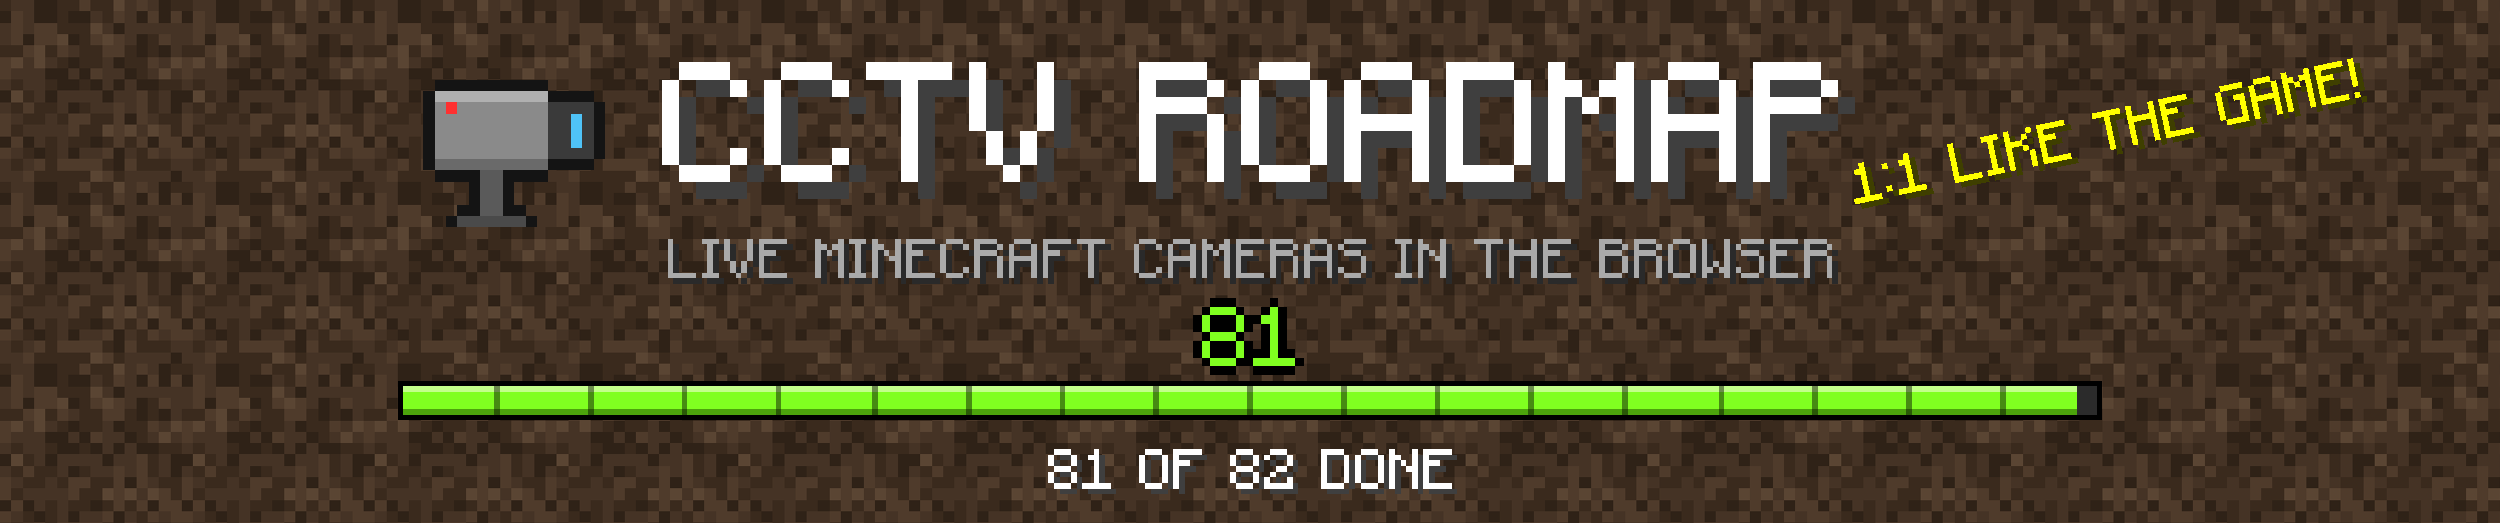
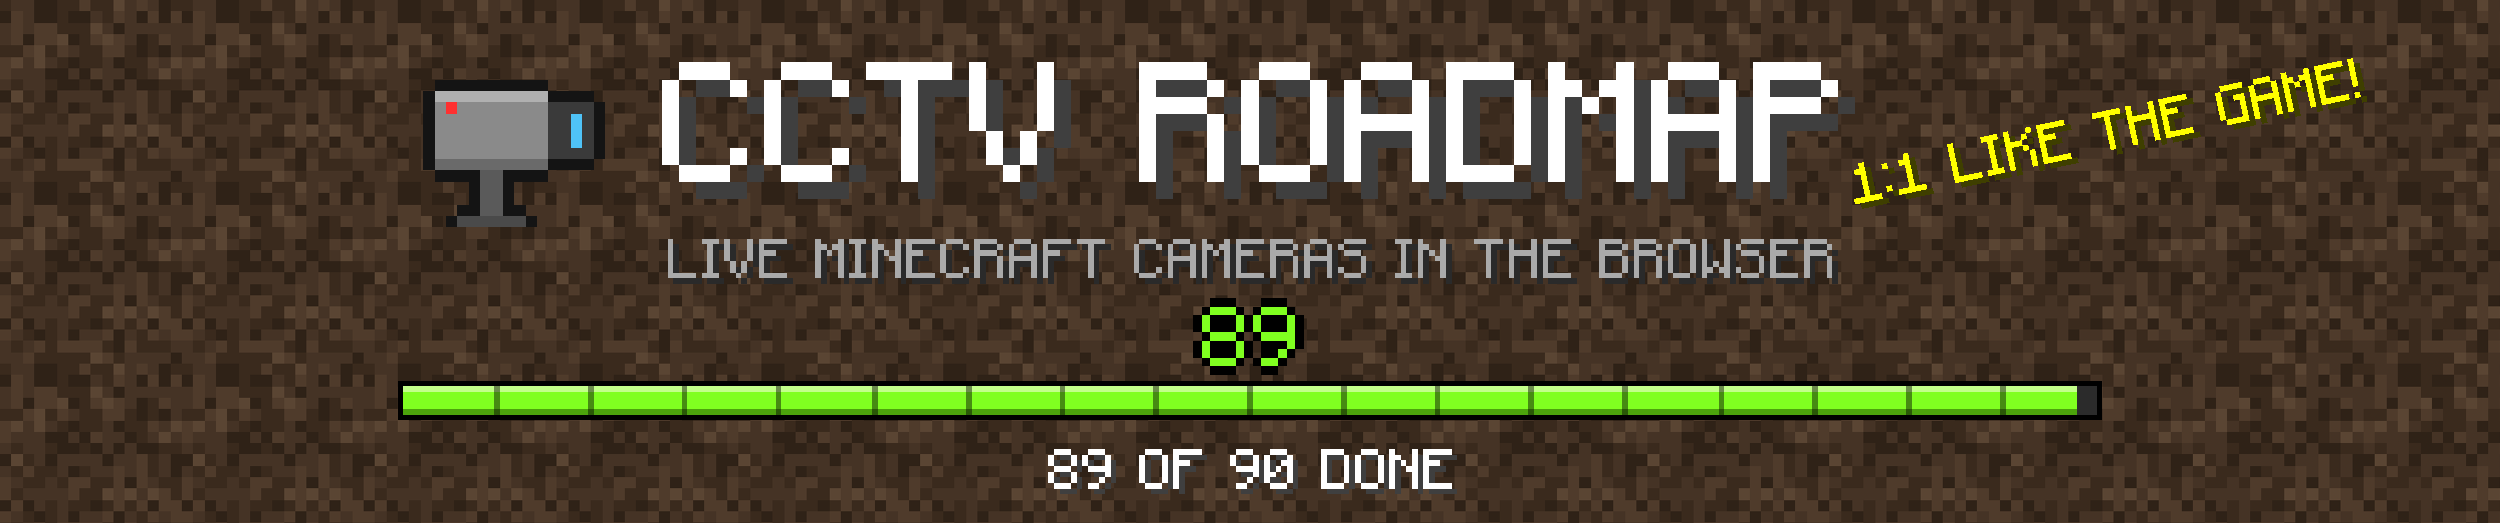
<svg xmlns="http://www.w3.org/2000/svg" width="880" height="184" viewBox="0 0 880 184" shape-rendering="crispEdges" role="img">
  <defs>
    <pattern id="dirt" width="64" height="64" patternUnits="userSpaceOnUse">
      <path fill="#3a2a1d" d="M0 0h4v4h-4zM20 0h8v4h-8zM32 0h8v4h-8zM60 0h4v4h-4zM20 4h4v4h-4zM36 4h4v4h-4zM20 8h12v4h-12zM28 12h4v4h-4zM52 12h4v4h-4zM0 16h8v4h-8zM16 16h4v4h-4zM28 16h8v4h-8zM44 16h4v4h-4zM52 16h4v4h-4zM20 20h4v4h-4zM28 20h8v4h-8zM44 20h8v4h-8zM48 24h4v4h-4zM4 28h4v4h-4zM16 28h4v4h-4zM28 28h4v4h-4zM56 28h8v4h-8zM8 32h4v4h-4zM52 32h4v4h-4zM4 36h4v4h-4zM12 36h8v4h-8zM28 36h4v4h-4zM52 36h4v4h-4zM8 40h8v4h-8zM20 40h4v4h-4zM32 40h8v4h-8zM56 40h8v4h-8zM4 44h4v4h-4zM28 44h8v4h-8zM60 44h4v4h-4zM16 48h4v4h-4zM24 48h8v4h-8zM36 48h4v4h-4zM44 48h4v4h-4zM8 52h4v4h-4zM16 52h4v4h-4zM48 52h4v4h-4zM4 56h4v4h-4zM16 56h4v4h-4zM36 56h4v4h-4zM48 56h12v4h-12zM12 60h20v4h-20zM40 60h4v4h-4z" />
      <path fill="#453325" d="M4 0h8v4h-8zM44 0h4v4h-4zM52 0h4v4h-4zM8 4h4v4h-4zM32 4h4v4h-4zM44 4h4v4h-4zM0 8h4v4h-4zM8 8h4v4h-4zM36 8h4v4h-4zM44 8h20v4h-20zM0 12h4v4h-4zM44 12h4v4h-4zM60 12h4v4h-4zM24 16h4v4h-4zM60 16h4v4h-4zM8 20h4v4h-4zM16 20h4v4h-4zM36 20h4v4h-4zM56 20h4v4h-4zM4 24h12v4h-12zM24 24h4v4h-4zM36 24h8v4h-8zM52 24h4v4h-4zM60 24h4v4h-4zM0 28h4v4h-4zM8 28h8v4h-8zM36 28h4v4h-4zM44 28h4v4h-4zM12 32h4v4h-4zM20 32h16v4h-16zM40 32h8v4h-8zM56 32h4v4h-4zM0 36h4v4h-4zM20 36h4v4h-4zM32 36h8v4h-8zM44 36h4v4h-4zM56 36h4v4h-4zM4 40h4v4h-4zM16 40h4v4h-4zM52 40h4v4h-4zM8 44h16v4h-16zM48 44h4v4h-4zM12 48h4v4h-4zM20 48h4v4h-4zM4 52h4v4h-4zM20 52h4v4h-4zM28 52h8v4h-8zM44 52h4v4h-4zM56 52h4v4h-4zM0 56h4v4h-4zM8 56h4v4h-4zM60 56h4v4h-4zM0 60h8v4h-8zM44 60h16v4h-16z" />
      <path fill="#2f2217" d="M12 0h8v4h-8zM56 0h4v4h-4zM0 4h4v4h-4zM12 4h8v4h-8zM24 4h8v4h-8zM48 4h4v4h-4zM56 4h4v4h-4zM40 8h4v4h-4zM8 12h4v4h-4zM24 12h4v4h-4zM48 12h4v4h-4zM48 16h4v4h-4zM56 16h4v4h-4zM24 20h4v4h-4zM40 20h4v4h-4zM16 24h8v4h-8zM28 24h4v4h-4zM44 24h4v4h-4zM20 28h8v4h-8zM32 28h4v4h-4zM40 28h4v4h-4zM48 28h8v4h-8zM0 32h4v4h-4zM16 32h4v4h-4zM36 32h4v4h-4zM60 32h4v4h-4zM24 36h4v4h-4zM60 36h4v4h-4zM44 40h4v4h-4zM0 48h4v4h-4zM8 48h4v4h-4zM32 48h4v4h-4zM52 48h4v4h-4zM12 52h4v4h-4zM24 52h4v4h-4zM40 52h4v4h-4zM40 56h4v4h-4zM60 60h4v4h-4z" />
      <path fill="#4f3b2b" d="M28 0h4v4h-4zM48 0h4v4h-4zM4 4h4v4h-4zM40 4h4v4h-4zM52 4h4v4h-4zM60 4h4v4h-4zM4 8h4v4h-4zM12 8h8v4h-8zM4 12h4v4h-4zM12 12h8v4h-8zM32 12h4v4h-4zM40 12h4v4h-4zM56 12h4v4h-4zM8 16h4v4h-4zM20 16h4v4h-4zM36 16h8v4h-8zM0 20h4v4h-4zM52 20h4v4h-4zM0 24h4v4h-4zM32 24h4v4h-4zM48 32h4v4h-4zM8 36h4v4h-4zM40 36h4v4h-4zM48 36h4v4h-4zM0 40h4v4h-4zM24 40h8v4h-8zM40 40h4v4h-4zM48 40h4v4h-4zM0 44h4v4h-4zM24 44h4v4h-4zM40 44h4v4h-4zM56 44h4v4h-4zM4 48h4v4h-4zM40 48h4v4h-4zM48 48h4v4h-4zM56 48h8v4h-8zM0 52h4v4h-4zM36 52h4v4h-4zM52 52h4v4h-4zM60 52h4v4h-4zM12 56h4v4h-4zM20 56h16v4h-16zM44 56h4v4h-4zM8 60h4v4h-4zM36 60h4v4h-4z" />
      <path fill="#5a4533" d="M40 0h4v4h-4zM32 8h4v4h-4zM20 12h4v4h-4zM36 12h4v4h-4zM12 16h4v4h-4zM4 20h4v4h-4zM12 20h4v4h-4zM60 20h4v4h-4zM56 24h4v4h-4zM4 32h4v4h-4zM36 44h4v4h-4zM44 44h4v4h-4zM52 44h4v4h-4zM32 60h4v4h-4z" />
    </pattern>
  </defs>
  <rect x="0" y="0" width="880" height="184" fill="url(#dirt)" />
  <path fill="#3f3f3f" d="M245 28h18v6h-18zM239 34h6v6h-6zM263 34h6v6h-6zM239 40h6v6h-6zM239 46h6v6h-6zM239 52h6v6h-6zM239 58h6v6h-6zM263 58h6v6h-6zM245 64h18v6h-18zM281 28h18v6h-18zM275 34h6v6h-6zM299 34h6v6h-6zM275 40h6v6h-6zM275 46h6v6h-6zM275 52h6v6h-6zM275 58h6v6h-6zM299 58h6v6h-6zM281 64h18v6h-18zM311 28h30v6h-30zM323 34h6v6h-6zM323 40h6v6h-6zM323 46h6v6h-6zM323 52h6v6h-6zM323 58h6v6h-6zM323 64h6v6h-6zM347 28h6v6h-6zM371 28h6v6h-6zM347 34h6v6h-6zM371 34h6v6h-6zM347 40h6v6h-6zM371 40h6v6h-6zM347 46h6v6h-6zM371 46h6v6h-6zM353 52h6v6h-6zM365 52h6v6h-6zM353 58h6v6h-6zM365 58h6v6h-6zM359 64h6v6h-6zM407 28h24v6h-24zM407 34h6v6h-6zM431 34h6v6h-6zM407 40h24v6h-24zM407 46h6v6h-6zM431 46h6v6h-6zM407 52h6v6h-6zM431 52h6v6h-6zM407 58h6v6h-6zM431 58h6v6h-6zM407 64h6v6h-6zM431 64h6v6h-6zM449 28h18v6h-18zM443 34h6v6h-6zM467 34h6v6h-6zM443 40h6v6h-6zM467 40h6v6h-6zM443 46h6v6h-6zM467 46h6v6h-6zM443 52h6v6h-6zM467 52h6v6h-6zM443 58h6v6h-6zM467 58h6v6h-6zM449 64h18v6h-18zM485 28h18v6h-18zM479 34h6v6h-6zM503 34h6v6h-6zM479 40h6v6h-6zM503 40h6v6h-6zM479 46h30v6h-30zM479 52h6v6h-6zM503 52h6v6h-6zM479 58h6v6h-6zM503 58h6v6h-6zM479 64h6v6h-6zM503 64h6v6h-6zM515 28h24v6h-24zM515 34h6v6h-6zM539 34h6v6h-6zM515 40h6v6h-6zM539 40h6v6h-6zM515 46h6v6h-6zM539 46h6v6h-6zM515 52h6v6h-6zM539 52h6v6h-6zM515 58h6v6h-6zM539 58h6v6h-6zM515 64h24v6h-24zM551 28h6v6h-6zM575 28h6v6h-6zM551 34h12v6h-12zM569 34h12v6h-12zM551 40h6v6h-6zM563 40h6v6h-6zM575 40h6v6h-6zM551 46h6v6h-6zM575 46h6v6h-6zM551 52h6v6h-6zM575 52h6v6h-6zM551 58h6v6h-6zM575 58h6v6h-6zM551 64h6v6h-6zM575 64h6v6h-6zM593 28h18v6h-18zM587 34h6v6h-6zM611 34h6v6h-6zM587 40h6v6h-6zM611 40h6v6h-6zM587 46h30v6h-30zM587 52h6v6h-6zM611 52h6v6h-6zM587 58h6v6h-6zM611 58h6v6h-6zM587 64h6v6h-6zM611 64h6v6h-6zM623 28h24v6h-24zM623 34h6v6h-6zM647 34h6v6h-6zM623 40h24v6h-24zM623 46h6v6h-6zM623 52h6v6h-6zM623 58h6v6h-6zM623 64h6v6h-6z" />
  <path fill="#ffffff" d="M239 22h18v6h-18zM233 28h6v6h-6zM257 28h6v6h-6zM233 34h6v6h-6zM233 40h6v6h-6zM233 46h6v6h-6zM233 52h6v6h-6zM257 52h6v6h-6zM239 58h18v6h-18zM275 22h18v6h-18zM269 28h6v6h-6zM293 28h6v6h-6zM269 34h6v6h-6zM269 40h6v6h-6zM269 46h6v6h-6zM269 52h6v6h-6zM293 52h6v6h-6zM275 58h18v6h-18zM305 22h30v6h-30zM317 28h6v6h-6zM317 34h6v6h-6zM317 40h6v6h-6zM317 46h6v6h-6zM317 52h6v6h-6zM317 58h6v6h-6zM341 22h6v6h-6zM365 22h6v6h-6zM341 28h6v6h-6zM365 28h6v6h-6zM341 34h6v6h-6zM365 34h6v6h-6zM341 40h6v6h-6zM365 40h6v6h-6zM347 46h6v6h-6zM359 46h6v6h-6zM347 52h6v6h-6zM359 52h6v6h-6zM353 58h6v6h-6zM401 22h24v6h-24zM401 28h6v6h-6zM425 28h6v6h-6zM401 34h24v6h-24zM401 40h6v6h-6zM425 40h6v6h-6zM401 46h6v6h-6zM425 46h6v6h-6zM401 52h6v6h-6zM425 52h6v6h-6zM401 58h6v6h-6zM425 58h6v6h-6zM443 22h18v6h-18zM437 28h6v6h-6zM461 28h6v6h-6zM437 34h6v6h-6zM461 34h6v6h-6zM437 40h6v6h-6zM461 40h6v6h-6zM437 46h6v6h-6zM461 46h6v6h-6zM437 52h6v6h-6zM461 52h6v6h-6zM443 58h18v6h-18zM479 22h18v6h-18zM473 28h6v6h-6zM497 28h6v6h-6zM473 34h6v6h-6zM497 34h6v6h-6zM473 40h30v6h-30zM473 46h6v6h-6zM497 46h6v6h-6zM473 52h6v6h-6zM497 52h6v6h-6zM473 58h6v6h-6zM497 58h6v6h-6zM509 22h24v6h-24zM509 28h6v6h-6zM533 28h6v6h-6zM509 34h6v6h-6zM533 34h6v6h-6zM509 40h6v6h-6zM533 40h6v6h-6zM509 46h6v6h-6zM533 46h6v6h-6zM509 52h6v6h-6zM533 52h6v6h-6zM509 58h24v6h-24zM545 22h6v6h-6zM569 22h6v6h-6zM545 28h12v6h-12zM563 28h12v6h-12zM545 34h6v6h-6zM557 34h6v6h-6zM569 34h6v6h-6zM545 40h6v6h-6zM569 40h6v6h-6zM545 46h6v6h-6zM569 46h6v6h-6zM545 52h6v6h-6zM569 52h6v6h-6zM545 58h6v6h-6zM569 58h6v6h-6zM587 22h18v6h-18zM581 28h6v6h-6zM605 28h6v6h-6zM581 34h6v6h-6zM605 34h6v6h-6zM581 40h30v6h-30zM581 46h6v6h-6zM605 46h6v6h-6zM581 52h6v6h-6zM605 52h6v6h-6zM581 58h6v6h-6zM605 58h6v6h-6zM617 22h24v6h-24zM617 28h6v6h-6zM641 28h6v6h-6zM617 34h24v6h-24zM617 40h6v6h-6zM617 46h6v6h-6zM617 52h6v6h-6zM617 58h6v6h-6z" />
  <path fill="#141414" d="M153 28h40v4h-40zM149 32h4v4h-4zM193 32h16v4h-16zM149 36h4v4h-4zM209 36h4v4h-4zM149 40h4v4h-4zM209 40h4v4h-4zM149 44h4v4h-4zM209 44h4v4h-4zM149 48h4v4h-4zM209 48h4v4h-4zM149 52h4v4h-4zM209 52h4v4h-4zM149 56h4v4h-4zM193 56h16v4h-16zM153 60h16v4h-16zM177 60h16v4h-16zM165 64h4v4h-4zM177 64h4v4h-4zM165 68h4v4h-4zM177 68h4v4h-4zM161 72h8v4h-8zM177 72h8v4h-8zM157 76h4v4h-4zM185 76h4v4h-4z" />
  <path fill="#b0b0b0" d="M153 32h40v4h-40z" />
  <path fill="#8a8a8a" d="M153 36h4v4h-4zM161 36h32v4h-32zM153 40h40v4h-40zM153 44h40v4h-40zM153 48h40v4h-40zM153 52h40v4h-40z" />
  <path fill="#ff3030" d="M157 36h4v4h-4z" />
  <path fill="#3a3a3a" d="M193 36h16v4h-16zM193 40h8v4h-8zM205 40h4v4h-4zM193 44h8v4h-8zM205 44h4v4h-4zM193 48h8v4h-8zM205 48h4v4h-4zM193 52h16v4h-16z" />
  <path fill="#4fc3f7" d="M201 40h4v4h-4zM201 44h4v4h-4zM201 48h4v4h-4z" />
  <path fill="#6a6a6a" d="M153 56h40v4h-40z" />
  <path fill="#5a5a5a" d="M169 60h8v4h-8zM169 64h8v4h-8zM169 68h8v4h-8zM169 72h8v4h-8z" />
  <path fill="#4a4a4a" d="M161 76h24v4h-24z" />
  <g transform="translate(653 72) rotate(-12)">
    <path fill="#3f3f00" d="M6 -12h2v2h-2zM4 -10h4v2h-4zM6 -8h2v2h-2zM6 -6h2v2h-2zM6 -4h2v2h-2zM6 -2h2v2h-2zM2 0h10v2h-10zM14 -10h2v2h-2zM14 -2h2v2h-2zM22 -12h2v2h-2zM20 -10h4v2h-4zM22 -8h2v2h-2zM22 -6h2v2h-2zM22 -4h2v2h-2zM22 -2h2v2h-2zM18 0h10v2h-10zM38 -12h2v2h-2zM38 -10h2v2h-2zM38 -8h2v2h-2zM38 -6h2v2h-2zM38 -4h2v2h-2zM38 -2h2v2h-2zM38 0h10v2h-10zM50 -12h6v2h-6zM52 -10h2v2h-2zM52 -8h2v2h-2zM52 -6h2v2h-2zM52 -4h2v2h-2zM52 -2h2v2h-2zM50 0h6v2h-6zM58 -12h2v2h-2zM66 -12h2v2h-2zM58 -10h2v2h-2zM64 -10h2v2h-2zM58 -8h6v2h-6zM58 -6h2v2h-2zM64 -6h2v2h-2zM58 -4h2v2h-2zM66 -4h2v2h-2zM58 -2h2v2h-2zM66 -2h2v2h-2zM58 0h2v2h-2zM66 0h2v2h-2zM70 -12h10v2h-10zM70 -10h2v2h-2zM70 -8h6v2h-6zM70 -6h2v2h-2zM70 -4h2v2h-2zM70 -2h2v2h-2zM70 0h10v2h-10zM90 -12h10v2h-10zM94 -10h2v2h-2zM94 -8h2v2h-2zM94 -6h2v2h-2zM94 -4h2v2h-2zM94 -2h2v2h-2zM94 0h2v2h-2zM102 -12h2v2h-2zM110 -12h2v2h-2zM102 -10h2v2h-2zM110 -10h2v2h-2zM102 -8h10v2h-10zM102 -6h2v2h-2zM110 -6h2v2h-2zM102 -4h2v2h-2zM110 -4h2v2h-2zM102 -2h2v2h-2zM110 -2h2v2h-2zM102 0h2v2h-2zM110 0h2v2h-2zM114 -12h10v2h-10zM114 -10h2v2h-2zM114 -8h6v2h-6zM114 -6h2v2h-2zM114 -4h2v2h-2zM114 -2h2v2h-2zM114 0h10v2h-10zM136 -12h8v2h-8zM134 -10h2v2h-2zM134 -8h2v2h-2zM140 -8h4v2h-4zM134 -6h2v2h-2zM142 -6h2v2h-2zM134 -4h2v2h-2zM142 -4h2v2h-2zM134 -2h2v2h-2zM142 -2h2v2h-2zM136 0h8v2h-8zM148 -12h6v2h-6zM146 -10h2v2h-2zM154 -10h2v2h-2zM146 -8h2v2h-2zM154 -8h2v2h-2zM146 -6h10v2h-10zM146 -4h2v2h-2zM154 -4h2v2h-2zM146 -2h2v2h-2zM154 -2h2v2h-2zM146 0h2v2h-2zM154 0h2v2h-2zM158 -12h2v2h-2zM166 -12h2v2h-2zM158 -10h4v2h-4zM164 -10h4v2h-4zM158 -8h2v2h-2zM162 -8h2v2h-2zM166 -8h2v2h-2zM158 -6h2v2h-2zM166 -6h2v2h-2zM158 -4h2v2h-2zM166 -4h2v2h-2zM158 -2h2v2h-2zM166 -2h2v2h-2zM158 0h2v2h-2zM166 0h2v2h-2zM170 -12h10v2h-10zM170 -10h2v2h-2zM170 -8h6v2h-6zM170 -6h2v2h-2zM170 -4h2v2h-2zM170 -2h2v2h-2zM170 0h10v2h-10zM182 -12h2v2h-2zM182 -10h2v2h-2zM182 -8h2v2h-2zM182 -6h2v2h-2zM182 -4h2v2h-2zM182 0h2v2h-2z" />
    <path fill="#ffff00" d="M4 -14h2v2h-2zM2 -12h4v2h-4zM4 -10h2v2h-2zM4 -8h2v2h-2zM4 -6h2v2h-2zM4 -4h2v2h-2zM0 -2h10v2h-10zM12 -12h2v2h-2zM12 -4h2v2h-2zM20 -14h2v2h-2zM18 -12h4v2h-4zM20 -10h2v2h-2zM20 -8h2v2h-2zM20 -6h2v2h-2zM20 -4h2v2h-2zM16 -2h10v2h-10zM36 -14h2v2h-2zM36 -12h2v2h-2zM36 -10h2v2h-2zM36 -8h2v2h-2zM36 -6h2v2h-2zM36 -4h2v2h-2zM36 -2h10v2h-10zM48 -14h6v2h-6zM50 -12h2v2h-2zM50 -10h2v2h-2zM50 -8h2v2h-2zM50 -6h2v2h-2zM50 -4h2v2h-2zM48 -2h6v2h-6zM56 -14h2v2h-2zM64 -14h2v2h-2zM56 -12h2v2h-2zM62 -12h2v2h-2zM56 -10h6v2h-6zM56 -8h2v2h-2zM62 -8h2v2h-2zM56 -6h2v2h-2zM64 -6h2v2h-2zM56 -4h2v2h-2zM64 -4h2v2h-2zM56 -2h2v2h-2zM64 -2h2v2h-2zM68 -14h10v2h-10zM68 -12h2v2h-2zM68 -10h6v2h-6zM68 -8h2v2h-2zM68 -6h2v2h-2zM68 -4h2v2h-2zM68 -2h10v2h-10zM88 -14h10v2h-10zM92 -12h2v2h-2zM92 -10h2v2h-2zM92 -8h2v2h-2zM92 -6h2v2h-2zM92 -4h2v2h-2zM92 -2h2v2h-2zM100 -14h2v2h-2zM108 -14h2v2h-2zM100 -12h2v2h-2zM108 -12h2v2h-2zM100 -10h10v2h-10zM100 -8h2v2h-2zM108 -8h2v2h-2zM100 -6h2v2h-2zM108 -6h2v2h-2zM100 -4h2v2h-2zM108 -4h2v2h-2zM100 -2h2v2h-2zM108 -2h2v2h-2zM112 -14h10v2h-10zM112 -12h2v2h-2zM112 -10h6v2h-6zM112 -8h2v2h-2zM112 -6h2v2h-2zM112 -4h2v2h-2zM112 -2h10v2h-10zM134 -14h8v2h-8zM132 -12h2v2h-2zM132 -10h2v2h-2zM138 -10h4v2h-4zM132 -8h2v2h-2zM140 -8h2v2h-2zM132 -6h2v2h-2zM140 -6h2v2h-2zM132 -4h2v2h-2zM140 -4h2v2h-2zM134 -2h8v2h-8zM146 -14h6v2h-6zM144 -12h2v2h-2zM152 -12h2v2h-2zM144 -10h2v2h-2zM152 -10h2v2h-2zM144 -8h10v2h-10zM144 -6h2v2h-2zM152 -6h2v2h-2zM144 -4h2v2h-2zM152 -4h2v2h-2zM144 -2h2v2h-2zM152 -2h2v2h-2zM156 -14h2v2h-2zM164 -14h2v2h-2zM156 -12h4v2h-4zM162 -12h4v2h-4zM156 -10h2v2h-2zM160 -10h2v2h-2zM164 -10h2v2h-2zM156 -8h2v2h-2zM164 -8h2v2h-2zM156 -6h2v2h-2zM164 -6h2v2h-2zM156 -4h2v2h-2zM164 -4h2v2h-2zM156 -2h2v2h-2zM164 -2h2v2h-2zM168 -14h10v2h-10zM168 -12h2v2h-2zM168 -10h6v2h-6zM168 -8h2v2h-2zM168 -6h2v2h-2zM168 -4h2v2h-2zM168 -2h10v2h-10zM180 -14h2v2h-2zM180 -12h2v2h-2zM180 -10h2v2h-2zM180 -8h2v2h-2zM180 -6h2v2h-2zM180 -2h2v2h-2z" />
  </g>
  <path fill="#2a2a2a" d="M237 86h2v2h-2zM237 88h2v2h-2zM237 90h2v2h-2zM237 92h2v2h-2zM237 94h2v2h-2zM237 96h2v2h-2zM237 98h10v2h-10zM249 86h6v2h-6zM251 88h2v2h-2zM251 90h2v2h-2zM251 92h2v2h-2zM251 94h2v2h-2zM251 96h2v2h-2zM249 98h6v2h-6zM257 86h2v2h-2zM265 86h2v2h-2zM257 88h2v2h-2zM265 88h2v2h-2zM257 90h2v2h-2zM265 90h2v2h-2zM257 92h2v2h-2zM265 92h2v2h-2zM259 94h2v2h-2zM263 94h2v2h-2zM259 96h2v2h-2zM263 96h2v2h-2zM261 98h2v2h-2zM269 86h10v2h-10zM269 88h2v2h-2zM269 90h6v2h-6zM269 92h2v2h-2zM269 94h2v2h-2zM269 96h2v2h-2zM269 98h10v2h-10zM289 86h2v2h-2zM297 86h2v2h-2zM289 88h4v2h-4zM295 88h4v2h-4zM289 90h2v2h-2zM293 90h2v2h-2zM297 90h2v2h-2zM289 92h2v2h-2zM297 92h2v2h-2zM289 94h2v2h-2zM297 94h2v2h-2zM289 96h2v2h-2zM297 96h2v2h-2zM289 98h2v2h-2zM297 98h2v2h-2zM301 86h6v2h-6zM303 88h2v2h-2zM303 90h2v2h-2zM303 92h2v2h-2zM303 94h2v2h-2zM303 96h2v2h-2zM301 98h6v2h-6zM309 86h2v2h-2zM317 86h2v2h-2zM309 88h4v2h-4zM317 88h2v2h-2zM309 90h2v2h-2zM313 90h2v2h-2zM317 90h2v2h-2zM309 92h2v2h-2zM315 92h4v2h-4zM309 94h2v2h-2zM317 94h2v2h-2zM309 96h2v2h-2zM317 96h2v2h-2zM309 98h2v2h-2zM317 98h2v2h-2zM321 86h10v2h-10zM321 88h2v2h-2zM321 90h6v2h-6zM321 92h2v2h-2zM321 94h2v2h-2zM321 96h2v2h-2zM321 98h10v2h-10zM335 86h6v2h-6zM333 88h2v2h-2zM341 88h2v2h-2zM333 90h2v2h-2zM333 92h2v2h-2zM333 94h2v2h-2zM333 96h2v2h-2zM341 96h2v2h-2zM335 98h6v2h-6zM345 86h8v2h-8zM345 88h2v2h-2zM353 88h2v2h-2zM345 90h8v2h-8zM345 92h2v2h-2zM353 92h2v2h-2zM345 94h2v2h-2zM353 94h2v2h-2zM345 96h2v2h-2zM353 96h2v2h-2zM345 98h2v2h-2zM353 98h2v2h-2zM359 86h6v2h-6zM357 88h2v2h-2zM365 88h2v2h-2zM357 90h2v2h-2zM365 90h2v2h-2zM357 92h10v2h-10zM357 94h2v2h-2zM365 94h2v2h-2zM357 96h2v2h-2zM365 96h2v2h-2zM357 98h2v2h-2zM365 98h2v2h-2zM369 86h10v2h-10zM369 88h2v2h-2zM369 90h6v2h-6zM369 92h2v2h-2zM369 94h2v2h-2zM369 96h2v2h-2zM369 98h2v2h-2zM381 86h10v2h-10zM385 88h2v2h-2zM385 90h2v2h-2zM385 92h2v2h-2zM385 94h2v2h-2zM385 96h2v2h-2zM385 98h2v2h-2zM403 86h6v2h-6zM401 88h2v2h-2zM409 88h2v2h-2zM401 90h2v2h-2zM401 92h2v2h-2zM401 94h2v2h-2zM401 96h2v2h-2zM409 96h2v2h-2zM403 98h6v2h-6zM415 86h6v2h-6zM413 88h2v2h-2zM421 88h2v2h-2zM413 90h2v2h-2zM421 90h2v2h-2zM413 92h10v2h-10zM413 94h2v2h-2zM421 94h2v2h-2zM413 96h2v2h-2zM421 96h2v2h-2zM413 98h2v2h-2zM421 98h2v2h-2zM425 86h2v2h-2zM433 86h2v2h-2zM425 88h4v2h-4zM431 88h4v2h-4zM425 90h2v2h-2zM429 90h2v2h-2zM433 90h2v2h-2zM425 92h2v2h-2zM433 92h2v2h-2zM425 94h2v2h-2zM433 94h2v2h-2zM425 96h2v2h-2zM433 96h2v2h-2zM425 98h2v2h-2zM433 98h2v2h-2zM437 86h10v2h-10zM437 88h2v2h-2zM437 90h6v2h-6zM437 92h2v2h-2zM437 94h2v2h-2zM437 96h2v2h-2zM437 98h10v2h-10zM449 86h8v2h-8zM449 88h2v2h-2zM457 88h2v2h-2zM449 90h8v2h-8zM449 92h2v2h-2zM457 92h2v2h-2zM449 94h2v2h-2zM457 94h2v2h-2zM449 96h2v2h-2zM457 96h2v2h-2zM449 98h2v2h-2zM457 98h2v2h-2zM463 86h6v2h-6zM461 88h2v2h-2zM469 88h2v2h-2zM461 90h2v2h-2zM469 90h2v2h-2zM461 92h10v2h-10zM461 94h2v2h-2zM469 94h2v2h-2zM461 96h2v2h-2zM469 96h2v2h-2zM461 98h2v2h-2zM469 98h2v2h-2zM475 86h8v2h-8zM473 88h2v2h-2zM475 90h6v2h-6zM481 92h2v2h-2zM481 94h2v2h-2zM473 96h2v2h-2zM481 96h2v2h-2zM475 98h6v2h-6zM493 86h6v2h-6zM495 88h2v2h-2zM495 90h2v2h-2zM495 92h2v2h-2zM495 94h2v2h-2zM495 96h2v2h-2zM493 98h6v2h-6zM501 86h2v2h-2zM509 86h2v2h-2zM501 88h4v2h-4zM509 88h2v2h-2zM501 90h2v2h-2zM505 90h2v2h-2zM509 90h2v2h-2zM501 92h2v2h-2zM507 92h4v2h-4zM501 94h2v2h-2zM509 94h2v2h-2zM501 96h2v2h-2zM509 96h2v2h-2zM501 98h2v2h-2zM509 98h2v2h-2zM521 86h10v2h-10zM525 88h2v2h-2zM525 90h2v2h-2zM525 92h2v2h-2zM525 94h2v2h-2zM525 96h2v2h-2zM525 98h2v2h-2zM533 86h2v2h-2zM541 86h2v2h-2zM533 88h2v2h-2zM541 88h2v2h-2zM533 90h10v2h-10zM533 92h2v2h-2zM541 92h2v2h-2zM533 94h2v2h-2zM541 94h2v2h-2zM533 96h2v2h-2zM541 96h2v2h-2zM533 98h2v2h-2zM541 98h2v2h-2zM545 86h10v2h-10zM545 88h2v2h-2zM545 90h6v2h-6zM545 92h2v2h-2zM545 94h2v2h-2zM545 96h2v2h-2zM545 98h10v2h-10zM565 86h8v2h-8zM565 88h2v2h-2zM573 88h2v2h-2zM565 90h8v2h-8zM565 92h2v2h-2zM573 92h2v2h-2zM565 94h2v2h-2zM573 94h2v2h-2zM565 96h2v2h-2zM573 96h2v2h-2zM565 98h8v2h-8zM577 86h8v2h-8zM577 88h2v2h-2zM585 88h2v2h-2zM577 90h8v2h-8zM577 92h2v2h-2zM585 92h2v2h-2zM577 94h2v2h-2zM585 94h2v2h-2zM577 96h2v2h-2zM585 96h2v2h-2zM577 98h2v2h-2zM585 98h2v2h-2zM591 86h6v2h-6zM589 88h2v2h-2zM597 88h2v2h-2zM589 90h2v2h-2zM597 90h2v2h-2zM589 92h2v2h-2zM597 92h2v2h-2zM589 94h2v2h-2zM597 94h2v2h-2zM589 96h2v2h-2zM597 96h2v2h-2zM591 98h6v2h-6zM601 86h2v2h-2zM609 86h2v2h-2zM601 88h2v2h-2zM609 88h2v2h-2zM601 90h2v2h-2zM609 90h2v2h-2zM601 92h2v2h-2zM609 92h2v2h-2zM601 94h2v2h-2zM605 94h2v2h-2zM609 94h2v2h-2zM601 96h4v2h-4zM607 96h4v2h-4zM601 98h2v2h-2zM609 98h2v2h-2zM615 86h8v2h-8zM613 88h2v2h-2zM615 90h6v2h-6zM621 92h2v2h-2zM621 94h2v2h-2zM613 96h2v2h-2zM621 96h2v2h-2zM615 98h6v2h-6zM625 86h10v2h-10zM625 88h2v2h-2zM625 90h6v2h-6zM625 92h2v2h-2zM625 94h2v2h-2zM625 96h2v2h-2zM625 98h10v2h-10zM637 86h8v2h-8zM637 88h2v2h-2zM645 88h2v2h-2zM637 90h8v2h-8zM637 92h2v2h-2zM645 92h2v2h-2zM637 94h2v2h-2zM645 94h2v2h-2zM637 96h2v2h-2zM645 96h2v2h-2zM637 98h2v2h-2zM645 98h2v2h-2z" />
  <path fill="#aaaaaa" d="M235 84h2v2h-2zM235 86h2v2h-2zM235 88h2v2h-2zM235 90h2v2h-2zM235 92h2v2h-2zM235 94h2v2h-2zM235 96h10v2h-10zM247 84h6v2h-6zM249 86h2v2h-2zM249 88h2v2h-2zM249 90h2v2h-2zM249 92h2v2h-2zM249 94h2v2h-2zM247 96h6v2h-6zM255 84h2v2h-2zM263 84h2v2h-2zM255 86h2v2h-2zM263 86h2v2h-2zM255 88h2v2h-2zM263 88h2v2h-2zM255 90h2v2h-2zM263 90h2v2h-2zM257 92h2v2h-2zM261 92h2v2h-2zM257 94h2v2h-2zM261 94h2v2h-2zM259 96h2v2h-2zM267 84h10v2h-10zM267 86h2v2h-2zM267 88h6v2h-6zM267 90h2v2h-2zM267 92h2v2h-2zM267 94h2v2h-2zM267 96h10v2h-10zM287 84h2v2h-2zM295 84h2v2h-2zM287 86h4v2h-4zM293 86h4v2h-4zM287 88h2v2h-2zM291 88h2v2h-2zM295 88h2v2h-2zM287 90h2v2h-2zM295 90h2v2h-2zM287 92h2v2h-2zM295 92h2v2h-2zM287 94h2v2h-2zM295 94h2v2h-2zM287 96h2v2h-2zM295 96h2v2h-2zM299 84h6v2h-6zM301 86h2v2h-2zM301 88h2v2h-2zM301 90h2v2h-2zM301 92h2v2h-2zM301 94h2v2h-2zM299 96h6v2h-6zM307 84h2v2h-2zM315 84h2v2h-2zM307 86h4v2h-4zM315 86h2v2h-2zM307 88h2v2h-2zM311 88h2v2h-2zM315 88h2v2h-2zM307 90h2v2h-2zM313 90h4v2h-4zM307 92h2v2h-2zM315 92h2v2h-2zM307 94h2v2h-2zM315 94h2v2h-2zM307 96h2v2h-2zM315 96h2v2h-2zM319 84h10v2h-10zM319 86h2v2h-2zM319 88h6v2h-6zM319 90h2v2h-2zM319 92h2v2h-2zM319 94h2v2h-2zM319 96h10v2h-10zM333 84h6v2h-6zM331 86h2v2h-2zM339 86h2v2h-2zM331 88h2v2h-2zM331 90h2v2h-2zM331 92h2v2h-2zM331 94h2v2h-2zM339 94h2v2h-2zM333 96h6v2h-6zM343 84h8v2h-8zM343 86h2v2h-2zM351 86h2v2h-2zM343 88h8v2h-8zM343 90h2v2h-2zM351 90h2v2h-2zM343 92h2v2h-2zM351 92h2v2h-2zM343 94h2v2h-2zM351 94h2v2h-2zM343 96h2v2h-2zM351 96h2v2h-2zM357 84h6v2h-6zM355 86h2v2h-2zM363 86h2v2h-2zM355 88h2v2h-2zM363 88h2v2h-2zM355 90h10v2h-10zM355 92h2v2h-2zM363 92h2v2h-2zM355 94h2v2h-2zM363 94h2v2h-2zM355 96h2v2h-2zM363 96h2v2h-2zM367 84h10v2h-10zM367 86h2v2h-2zM367 88h6v2h-6zM367 90h2v2h-2zM367 92h2v2h-2zM367 94h2v2h-2zM367 96h2v2h-2zM379 84h10v2h-10zM383 86h2v2h-2zM383 88h2v2h-2zM383 90h2v2h-2zM383 92h2v2h-2zM383 94h2v2h-2zM383 96h2v2h-2zM401 84h6v2h-6zM399 86h2v2h-2zM407 86h2v2h-2zM399 88h2v2h-2zM399 90h2v2h-2zM399 92h2v2h-2zM399 94h2v2h-2zM407 94h2v2h-2zM401 96h6v2h-6zM413 84h6v2h-6zM411 86h2v2h-2zM419 86h2v2h-2zM411 88h2v2h-2zM419 88h2v2h-2zM411 90h10v2h-10zM411 92h2v2h-2zM419 92h2v2h-2zM411 94h2v2h-2zM419 94h2v2h-2zM411 96h2v2h-2zM419 96h2v2h-2zM423 84h2v2h-2zM431 84h2v2h-2zM423 86h4v2h-4zM429 86h4v2h-4zM423 88h2v2h-2zM427 88h2v2h-2zM431 88h2v2h-2zM423 90h2v2h-2zM431 90h2v2h-2zM423 92h2v2h-2zM431 92h2v2h-2zM423 94h2v2h-2zM431 94h2v2h-2zM423 96h2v2h-2zM431 96h2v2h-2zM435 84h10v2h-10zM435 86h2v2h-2zM435 88h6v2h-6zM435 90h2v2h-2zM435 92h2v2h-2zM435 94h2v2h-2zM435 96h10v2h-10zM447 84h8v2h-8zM447 86h2v2h-2zM455 86h2v2h-2zM447 88h8v2h-8zM447 90h2v2h-2zM455 90h2v2h-2zM447 92h2v2h-2zM455 92h2v2h-2zM447 94h2v2h-2zM455 94h2v2h-2zM447 96h2v2h-2zM455 96h2v2h-2zM461 84h6v2h-6zM459 86h2v2h-2zM467 86h2v2h-2zM459 88h2v2h-2zM467 88h2v2h-2zM459 90h10v2h-10zM459 92h2v2h-2zM467 92h2v2h-2zM459 94h2v2h-2zM467 94h2v2h-2zM459 96h2v2h-2zM467 96h2v2h-2zM473 84h8v2h-8zM471 86h2v2h-2zM473 88h6v2h-6zM479 90h2v2h-2zM479 92h2v2h-2zM471 94h2v2h-2zM479 94h2v2h-2zM473 96h6v2h-6zM491 84h6v2h-6zM493 86h2v2h-2zM493 88h2v2h-2zM493 90h2v2h-2zM493 92h2v2h-2zM493 94h2v2h-2zM491 96h6v2h-6zM499 84h2v2h-2zM507 84h2v2h-2zM499 86h4v2h-4zM507 86h2v2h-2zM499 88h2v2h-2zM503 88h2v2h-2zM507 88h2v2h-2zM499 90h2v2h-2zM505 90h4v2h-4zM499 92h2v2h-2zM507 92h2v2h-2zM499 94h2v2h-2zM507 94h2v2h-2zM499 96h2v2h-2zM507 96h2v2h-2zM519 84h10v2h-10zM523 86h2v2h-2zM523 88h2v2h-2zM523 90h2v2h-2zM523 92h2v2h-2zM523 94h2v2h-2zM523 96h2v2h-2zM531 84h2v2h-2zM539 84h2v2h-2zM531 86h2v2h-2zM539 86h2v2h-2zM531 88h10v2h-10zM531 90h2v2h-2zM539 90h2v2h-2zM531 92h2v2h-2zM539 92h2v2h-2zM531 94h2v2h-2zM539 94h2v2h-2zM531 96h2v2h-2zM539 96h2v2h-2zM543 84h10v2h-10zM543 86h2v2h-2zM543 88h6v2h-6zM543 90h2v2h-2zM543 92h2v2h-2zM543 94h2v2h-2zM543 96h10v2h-10zM563 84h8v2h-8zM563 86h2v2h-2zM571 86h2v2h-2zM563 88h8v2h-8zM563 90h2v2h-2zM571 90h2v2h-2zM563 92h2v2h-2zM571 92h2v2h-2zM563 94h2v2h-2zM571 94h2v2h-2zM563 96h8v2h-8zM575 84h8v2h-8zM575 86h2v2h-2zM583 86h2v2h-2zM575 88h8v2h-8zM575 90h2v2h-2zM583 90h2v2h-2zM575 92h2v2h-2zM583 92h2v2h-2zM575 94h2v2h-2zM583 94h2v2h-2zM575 96h2v2h-2zM583 96h2v2h-2zM589 84h6v2h-6zM587 86h2v2h-2zM595 86h2v2h-2zM587 88h2v2h-2zM595 88h2v2h-2zM587 90h2v2h-2zM595 90h2v2h-2zM587 92h2v2h-2zM595 92h2v2h-2zM587 94h2v2h-2zM595 94h2v2h-2zM589 96h6v2h-6zM599 84h2v2h-2zM607 84h2v2h-2zM599 86h2v2h-2zM607 86h2v2h-2zM599 88h2v2h-2zM607 88h2v2h-2zM599 90h2v2h-2zM607 90h2v2h-2zM599 92h2v2h-2zM603 92h2v2h-2zM607 92h2v2h-2zM599 94h4v2h-4zM605 94h4v2h-4zM599 96h2v2h-2zM607 96h2v2h-2zM613 84h8v2h-8zM611 86h2v2h-2zM613 88h6v2h-6zM619 90h2v2h-2zM619 92h2v2h-2zM611 94h2v2h-2zM619 94h2v2h-2zM613 96h6v2h-6zM623 84h10v2h-10zM623 86h2v2h-2zM623 88h6v2h-6zM623 90h2v2h-2zM623 92h2v2h-2zM623 94h2v2h-2zM623 96h10v2h-10zM635 84h8v2h-8zM635 86h2v2h-2zM643 86h2v2h-2zM635 88h8v2h-8zM635 90h2v2h-2zM643 90h2v2h-2zM635 92h2v2h-2zM643 92h2v2h-2zM635 94h2v2h-2zM643 94h2v2h-2zM635 96h2v2h-2zM643 96h2v2h-2z" />
-   <path fill="#000000" d="M423 108h9v3h-9zM420 111h3v3h-3zM432 111h3v3h-3zM420 114h3v3h-3zM432 114h3v3h-3zM423 117h9v3h-9zM420 120h3v3h-3zM432 120h3v3h-3zM420 123h3v3h-3zM432 123h3v3h-3zM423 126h9v3h-9zM444 108h3v3h-3zM441 111h6v3h-6zM444 114h3v3h-3zM444 117h3v3h-3zM444 120h3v3h-3zM444 123h3v3h-3zM438 126h15v3h-15z" />
-   <path fill="#000000" d="M429 108h9v3h-9zM426 111h3v3h-3zM438 111h3v3h-3zM426 114h3v3h-3zM438 114h3v3h-3zM429 117h9v3h-9zM426 120h3v3h-3zM438 120h3v3h-3zM426 123h3v3h-3zM438 123h3v3h-3zM429 126h9v3h-9zM450 108h3v3h-3zM447 111h6v3h-6zM450 114h3v3h-3zM450 117h3v3h-3zM450 120h3v3h-3zM450 123h3v3h-3zM444 126h15v3h-15z" />
-   <path fill="#000000" d="M426 105h9v3h-9zM423 108h3v3h-3zM435 108h3v3h-3zM423 111h3v3h-3zM435 111h3v3h-3zM426 114h9v3h-9zM423 117h3v3h-3zM435 117h3v3h-3zM423 120h3v3h-3zM435 120h3v3h-3zM426 123h9v3h-9zM447 105h3v3h-3zM444 108h6v3h-6zM447 111h3v3h-3zM447 114h3v3h-3zM447 117h3v3h-3zM447 120h3v3h-3zM441 123h15v3h-15z" />
-   <path fill="#000000" d="M426 111h9v3h-9zM423 114h3v3h-3zM435 114h3v3h-3zM423 117h3v3h-3zM435 117h3v3h-3zM426 120h9v3h-9zM423 123h3v3h-3zM435 123h3v3h-3zM423 126h3v3h-3zM435 126h3v3h-3zM426 129h9v3h-9zM447 111h3v3h-3zM444 114h6v3h-6zM447 117h3v3h-3zM447 120h3v3h-3zM447 123h3v3h-3zM447 126h3v3h-3zM441 129h15v3h-15z" />
-   <path fill="#80ff20" d="M426 108h9v3h-9zM423 111h3v3h-3zM435 111h3v3h-3zM423 114h3v3h-3zM435 114h3v3h-3zM426 117h9v3h-9zM423 120h3v3h-3zM435 120h3v3h-3zM423 123h3v3h-3zM435 123h3v3h-3zM426 126h9v3h-9zM447 108h3v3h-3zM444 111h6v3h-6zM447 114h3v3h-3zM447 117h3v3h-3zM447 120h3v3h-3zM447 123h3v3h-3zM441 126h15v3h-15z" />
+   <path fill="#000000" d="M423 108h9v3h-9zM420 111h3v3h-3zM432 111h3v3h-3zM420 114h3v3h-3zM432 114h3v3h-3zM423 117h9v3h-9zM420 120h3v3h-3zM432 120h3v3h-3zM420 123h3v3h-3zM432 123h3v3h-3zM423 126h9v3h-9zM441 108h9v3h-9zM438 111h3v3h-3zM450 111h3v3h-3zM438 114h3v3h-3zM450 114h3v3h-3zM441 117h12v3h-12zM450 120h3v3h-3zM447 123h3v3h-3zM441 126h6v3h-6z" />
+   <path fill="#000000" d="M429 108h9v3h-9zM426 111h3v3h-3zM438 111h3v3h-3zM426 114h3v3h-3zM438 114h3v3h-3zM429 117h9v3h-9zM426 120h3v3h-3zM438 120h3v3h-3zM426 123h3v3h-3zM438 123h3v3h-3zM429 126h9v3h-9zM447 108h9v3h-9zM444 111h3v3h-3zM456 111h3v3h-3zM444 114h3v3h-3zM456 114h3v3h-3zM447 117h12v3h-12zM456 120h3v3h-3zM453 123h3v3h-3zM447 126h6v3h-6z" />
+   <path fill="#000000" d="M426 105h9v3h-9zM423 108h3v3h-3zM435 108h3v3h-3zM423 111h3v3h-3zM435 111h3v3h-3zM426 114h9v3h-9zM423 117h3v3h-3zM435 117h3v3h-3zM423 120h3v3h-3zM435 120h3v3h-3zM426 123h9v3h-9zM444 105h9v3h-9zM441 108h3v3h-3zM453 108h3v3h-3zM441 111h3v3h-3zM453 111h3v3h-3zM444 114h12v3h-12zM453 117h3v3h-3zM450 120h3v3h-3zM444 123h6v3h-6z" />
+   <path fill="#000000" d="M426 111h9v3h-9zM423 114h3v3h-3zM435 114h3v3h-3zM423 117h3v3h-3zM435 117h3v3h-3zM426 120h9v3h-9zM423 123h3v3h-3zM435 123h3v3h-3zM423 126h3v3h-3zM435 126h3v3h-3zM426 129h9v3h-9zM444 111h9v3h-9zM441 114h3v3h-3zM453 114h3v3h-3zM441 117h3v3h-3zM453 117h3v3h-3zM444 120h12v3h-12zM453 123h3v3h-3zM450 126h3v3h-3zM444 129h6v3h-6z" />
+   <path fill="#80ff20" d="M426 108h9v3h-9zM423 111h3v3h-3zM435 111h3v3h-3zM423 114h3v3h-3zM435 114h3v3h-3zM426 117h9v3h-9zM423 120h3v3h-3zM435 120h3v3h-3zM423 123h3v3h-3zM435 123h3v3h-3zM426 126h9v3h-9zM444 108h9v3h-9zM441 111h3v3h-3zM453 111h3v3h-3zM441 114h3v3h-3zM453 114h3v3h-3zM444 117h12v3h-12zM453 120h3v3h-3zM450 123h3v3h-3zM444 126h6v3h-6z" />
  <rect x="140" y="134" width="600" height="14" fill="#000000" />
  <rect x="142" y="136" width="596" height="10" fill="#2b2b2b" />
  <rect x="142" y="136" width="589" height="10" fill="#80ff20" />
  <rect x="142" y="136" width="589" height="2" fill="#c3ff8a" />
  <rect x="142" y="144" width="589" height="2" fill="#4ca30c" />
  <rect x="174" y="136" width="2" height="10" fill="#000000" fill-opacity="0.45" />
  <rect x="207" y="136" width="2" height="10" fill="#000000" fill-opacity="0.45" />
  <rect x="240" y="136" width="2" height="10" fill="#000000" fill-opacity="0.45" />
  <rect x="273" y="136" width="2" height="10" fill="#000000" fill-opacity="0.45" />
  <rect x="307" y="136" width="2" height="10" fill="#000000" fill-opacity="0.45" />
  <rect x="340" y="136" width="2" height="10" fill="#000000" fill-opacity="0.45" />
  <rect x="373" y="136" width="2" height="10" fill="#000000" fill-opacity="0.45" />
  <rect x="406" y="136" width="2" height="10" fill="#000000" fill-opacity="0.45" />
  <rect x="439" y="136" width="2" height="10" fill="#000000" fill-opacity="0.45" />
  <rect x="472" y="136" width="2" height="10" fill="#000000" fill-opacity="0.45" />
  <rect x="505" y="136" width="2" height="10" fill="#000000" fill-opacity="0.45" />
  <rect x="538" y="136" width="2" height="10" fill="#000000" fill-opacity="0.45" />
  <rect x="571" y="136" width="2" height="10" fill="#000000" fill-opacity="0.45" />
  <rect x="605" y="136" width="2" height="10" fill="#000000" fill-opacity="0.45" />
  <rect x="638" y="136" width="2" height="10" fill="#000000" fill-opacity="0.45" />
  <rect x="671" y="136" width="2" height="10" fill="#000000" fill-opacity="0.45" />
  <rect x="704" y="136" width="2" height="10" fill="#000000" fill-opacity="0.45" />
-   <path fill="#3f3f3f" d="M373 160h6v2h-6zM371 162h2v2h-2zM379 162h2v2h-2zM371 164h2v2h-2zM379 164h2v2h-2zM373 166h6v2h-6zM371 168h2v2h-2zM379 168h2v2h-2zM371 170h2v2h-2zM379 170h2v2h-2zM373 172h6v2h-6zM387 160h2v2h-2zM385 162h4v2h-4zM387 164h2v2h-2zM387 166h2v2h-2zM387 168h2v2h-2zM387 170h2v2h-2zM383 172h10v2h-10zM405 160h6v2h-6zM403 162h2v2h-2zM411 162h2v2h-2zM403 164h2v2h-2zM411 164h2v2h-2zM403 166h2v2h-2zM411 166h2v2h-2zM403 168h2v2h-2zM411 168h2v2h-2zM403 170h2v2h-2zM411 170h2v2h-2zM405 172h6v2h-6zM415 160h10v2h-10zM415 162h2v2h-2zM415 164h6v2h-6zM415 166h2v2h-2zM415 168h2v2h-2zM415 170h2v2h-2zM415 172h2v2h-2zM437 160h6v2h-6zM435 162h2v2h-2zM443 162h2v2h-2zM435 164h2v2h-2zM443 164h2v2h-2zM437 166h6v2h-6zM435 168h2v2h-2zM443 168h2v2h-2zM435 170h2v2h-2zM443 170h2v2h-2zM437 172h6v2h-6zM449 160h6v2h-6zM447 162h2v2h-2zM455 162h2v2h-2zM455 164h2v2h-2zM451 166h4v2h-4zM449 168h2v2h-2zM447 170h2v2h-2zM455 170h2v2h-2zM447 172h10v2h-10zM467 160h8v2h-8zM467 162h2v2h-2zM475 162h2v2h-2zM467 164h2v2h-2zM475 164h2v2h-2zM467 166h2v2h-2zM475 166h2v2h-2zM467 168h2v2h-2zM475 168h2v2h-2zM467 170h2v2h-2zM475 170h2v2h-2zM467 172h8v2h-8zM481 160h6v2h-6zM479 162h2v2h-2zM487 162h2v2h-2zM479 164h2v2h-2zM487 164h2v2h-2zM479 166h2v2h-2zM487 166h2v2h-2zM479 168h2v2h-2zM487 168h2v2h-2zM479 170h2v2h-2zM487 170h2v2h-2zM481 172h6v2h-6zM491 160h2v2h-2zM499 160h2v2h-2zM491 162h4v2h-4zM499 162h2v2h-2zM491 164h2v2h-2zM495 164h2v2h-2zM499 164h2v2h-2zM491 166h2v2h-2zM497 166h4v2h-4zM491 168h2v2h-2zM499 168h2v2h-2zM491 170h2v2h-2zM499 170h2v2h-2zM491 172h2v2h-2zM499 172h2v2h-2zM503 160h10v2h-10zM503 162h2v2h-2zM503 164h6v2h-6zM503 166h2v2h-2zM503 168h2v2h-2zM503 170h2v2h-2zM503 172h10v2h-10z" />
-   <path fill="#ffffff" d="M371 158h6v2h-6zM369 160h2v2h-2zM377 160h2v2h-2zM369 162h2v2h-2zM377 162h2v2h-2zM371 164h6v2h-6zM369 166h2v2h-2zM377 166h2v2h-2zM369 168h2v2h-2zM377 168h2v2h-2zM371 170h6v2h-6zM385 158h2v2h-2zM383 160h4v2h-4zM385 162h2v2h-2zM385 164h2v2h-2zM385 166h2v2h-2zM385 168h2v2h-2zM381 170h10v2h-10zM403 158h6v2h-6zM401 160h2v2h-2zM409 160h2v2h-2zM401 162h2v2h-2zM409 162h2v2h-2zM401 164h2v2h-2zM409 164h2v2h-2zM401 166h2v2h-2zM409 166h2v2h-2zM401 168h2v2h-2zM409 168h2v2h-2zM403 170h6v2h-6zM413 158h10v2h-10zM413 160h2v2h-2zM413 162h6v2h-6zM413 164h2v2h-2zM413 166h2v2h-2zM413 168h2v2h-2zM413 170h2v2h-2zM435 158h6v2h-6zM433 160h2v2h-2zM441 160h2v2h-2zM433 162h2v2h-2zM441 162h2v2h-2zM435 164h6v2h-6zM433 166h2v2h-2zM441 166h2v2h-2zM433 168h2v2h-2zM441 168h2v2h-2zM435 170h6v2h-6zM447 158h6v2h-6zM445 160h2v2h-2zM453 160h2v2h-2zM453 162h2v2h-2zM449 164h4v2h-4zM447 166h2v2h-2zM445 168h2v2h-2zM453 168h2v2h-2zM445 170h10v2h-10zM465 158h8v2h-8zM465 160h2v2h-2zM473 160h2v2h-2zM465 162h2v2h-2zM473 162h2v2h-2zM465 164h2v2h-2zM473 164h2v2h-2zM465 166h2v2h-2zM473 166h2v2h-2zM465 168h2v2h-2zM473 168h2v2h-2zM465 170h8v2h-8zM479 158h6v2h-6zM477 160h2v2h-2zM485 160h2v2h-2zM477 162h2v2h-2zM485 162h2v2h-2zM477 164h2v2h-2zM485 164h2v2h-2zM477 166h2v2h-2zM485 166h2v2h-2zM477 168h2v2h-2zM485 168h2v2h-2zM479 170h6v2h-6zM489 158h2v2h-2zM497 158h2v2h-2zM489 160h4v2h-4zM497 160h2v2h-2zM489 162h2v2h-2zM493 162h2v2h-2zM497 162h2v2h-2zM489 164h2v2h-2zM495 164h4v2h-4zM489 166h2v2h-2zM497 166h2v2h-2zM489 168h2v2h-2zM497 168h2v2h-2zM489 170h2v2h-2zM497 170h2v2h-2zM501 158h10v2h-10zM501 160h2v2h-2zM501 162h6v2h-6zM501 164h2v2h-2zM501 166h2v2h-2zM501 168h2v2h-2zM501 170h10v2h-10z" />
+   <path fill="#3f3f3f" d="M373 160h6v2h-6zM371 162h2v2h-2zM379 162h2v2h-2zM371 164h2v2h-2zM379 164h2v2h-2zM373 166h6v2h-6zM371 168h2v2h-2zM379 168h2v2h-2zM371 170h2v2h-2zM379 170h2v2h-2zM373 172h6v2h-6zM385 160h6v2h-6zM383 162h2v2h-2zM391 162h2v2h-2zM383 164h2v2h-2zM391 164h2v2h-2zM385 166h8v2h-8zM391 168h2v2h-2zM389 170h2v2h-2zM385 172h4v2h-4zM405 160h6v2h-6zM403 162h2v2h-2zM411 162h2v2h-2zM403 164h2v2h-2zM411 164h2v2h-2zM403 166h2v2h-2zM411 166h2v2h-2zM403 168h2v2h-2zM411 168h2v2h-2zM403 170h2v2h-2zM411 170h2v2h-2zM405 172h6v2h-6zM415 160h10v2h-10zM415 162h2v2h-2zM415 164h6v2h-6zM415 166h2v2h-2zM415 168h2v2h-2zM415 170h2v2h-2zM415 172h2v2h-2zM437 160h6v2h-6zM435 162h2v2h-2zM443 162h2v2h-2zM435 164h2v2h-2zM443 164h2v2h-2zM437 166h8v2h-8zM443 168h2v2h-2zM441 170h2v2h-2zM437 172h4v2h-4zM449 160h6v2h-6zM447 162h2v2h-2zM455 162h2v2h-2zM447 164h2v2h-2zM453 164h4v2h-4zM447 166h2v2h-2zM451 166h2v2h-2zM455 166h2v2h-2zM447 168h4v2h-4zM455 168h2v2h-2zM447 170h2v2h-2zM455 170h2v2h-2zM449 172h6v2h-6zM467 160h8v2h-8zM467 162h2v2h-2zM475 162h2v2h-2zM467 164h2v2h-2zM475 164h2v2h-2zM467 166h2v2h-2zM475 166h2v2h-2zM467 168h2v2h-2zM475 168h2v2h-2zM467 170h2v2h-2zM475 170h2v2h-2zM467 172h8v2h-8zM481 160h6v2h-6zM479 162h2v2h-2zM487 162h2v2h-2zM479 164h2v2h-2zM487 164h2v2h-2zM479 166h2v2h-2zM487 166h2v2h-2zM479 168h2v2h-2zM487 168h2v2h-2zM479 170h2v2h-2zM487 170h2v2h-2zM481 172h6v2h-6zM491 160h2v2h-2zM499 160h2v2h-2zM491 162h4v2h-4zM499 162h2v2h-2zM491 164h2v2h-2zM495 164h2v2h-2zM499 164h2v2h-2zM491 166h2v2h-2zM497 166h4v2h-4zM491 168h2v2h-2zM499 168h2v2h-2zM491 170h2v2h-2zM499 170h2v2h-2zM491 172h2v2h-2zM499 172h2v2h-2zM503 160h10v2h-10zM503 162h2v2h-2zM503 164h6v2h-6zM503 166h2v2h-2zM503 168h2v2h-2zM503 170h2v2h-2zM503 172h10v2h-10z" />
+   <path fill="#ffffff" d="M371 158h6v2h-6zM369 160h2v2h-2zM377 160h2v2h-2zM369 162h2v2h-2zM377 162h2v2h-2zM371 164h6v2h-6zM369 166h2v2h-2zM377 166h2v2h-2zM369 168h2v2h-2zM377 168h2v2h-2zM371 170h6v2h-6zM383 158h6v2h-6zM381 160h2v2h-2zM389 160h2v2h-2zM381 162h2v2h-2zM389 162h2v2h-2zM383 164h8v2h-8zM389 166h2v2h-2zM387 168h2v2h-2zM383 170h4v2h-4zM403 158h6v2h-6zM401 160h2v2h-2zM409 160h2v2h-2zM401 162h2v2h-2zM409 162h2v2h-2zM401 164h2v2h-2zM409 164h2v2h-2zM401 166h2v2h-2zM409 166h2v2h-2zM401 168h2v2h-2zM409 168h2v2h-2zM403 170h6v2h-6zM413 158h10v2h-10zM413 160h2v2h-2zM413 162h6v2h-6zM413 164h2v2h-2zM413 166h2v2h-2zM413 168h2v2h-2zM413 170h2v2h-2zM435 158h6v2h-6zM433 160h2v2h-2zM441 160h2v2h-2zM433 162h2v2h-2zM441 162h2v2h-2zM435 164h8v2h-8zM441 166h2v2h-2zM439 168h2v2h-2zM435 170h4v2h-4zM447 158h6v2h-6zM445 160h2v2h-2zM453 160h2v2h-2zM445 162h2v2h-2zM451 162h4v2h-4zM445 164h2v2h-2zM449 164h2v2h-2zM453 164h2v2h-2zM445 166h4v2h-4zM453 166h2v2h-2zM445 168h2v2h-2zM453 168h2v2h-2zM447 170h6v2h-6zM465 158h8v2h-8zM465 160h2v2h-2zM473 160h2v2h-2zM465 162h2v2h-2zM473 162h2v2h-2zM465 164h2v2h-2zM473 164h2v2h-2zM465 166h2v2h-2zM473 166h2v2h-2zM465 168h2v2h-2zM473 168h2v2h-2zM465 170h8v2h-8zM479 158h6v2h-6zM477 160h2v2h-2zM485 160h2v2h-2zM477 162h2v2h-2zM485 162h2v2h-2zM477 164h2v2h-2zM485 164h2v2h-2zM477 166h2v2h-2zM485 166h2v2h-2zM477 168h2v2h-2zM485 168h2v2h-2zM479 170h6v2h-6zM489 158h2v2h-2zM497 158h2v2h-2zM489 160h4v2h-4zM497 160h2v2h-2zM489 162h2v2h-2zM493 162h2v2h-2zM497 162h2v2h-2zM489 164h2v2h-2zM495 164h4v2h-4zM489 166h2v2h-2zM497 166h2v2h-2zM489 168h2v2h-2zM497 168h2v2h-2zM489 170h2v2h-2zM497 170h2v2h-2zM501 158h10v2h-10zM501 160h2v2h-2zM501 162h6v2h-6zM501 164h2v2h-2zM501 166h2v2h-2zM501 168h2v2h-2zM501 170h10v2h-10z" />
</svg>
